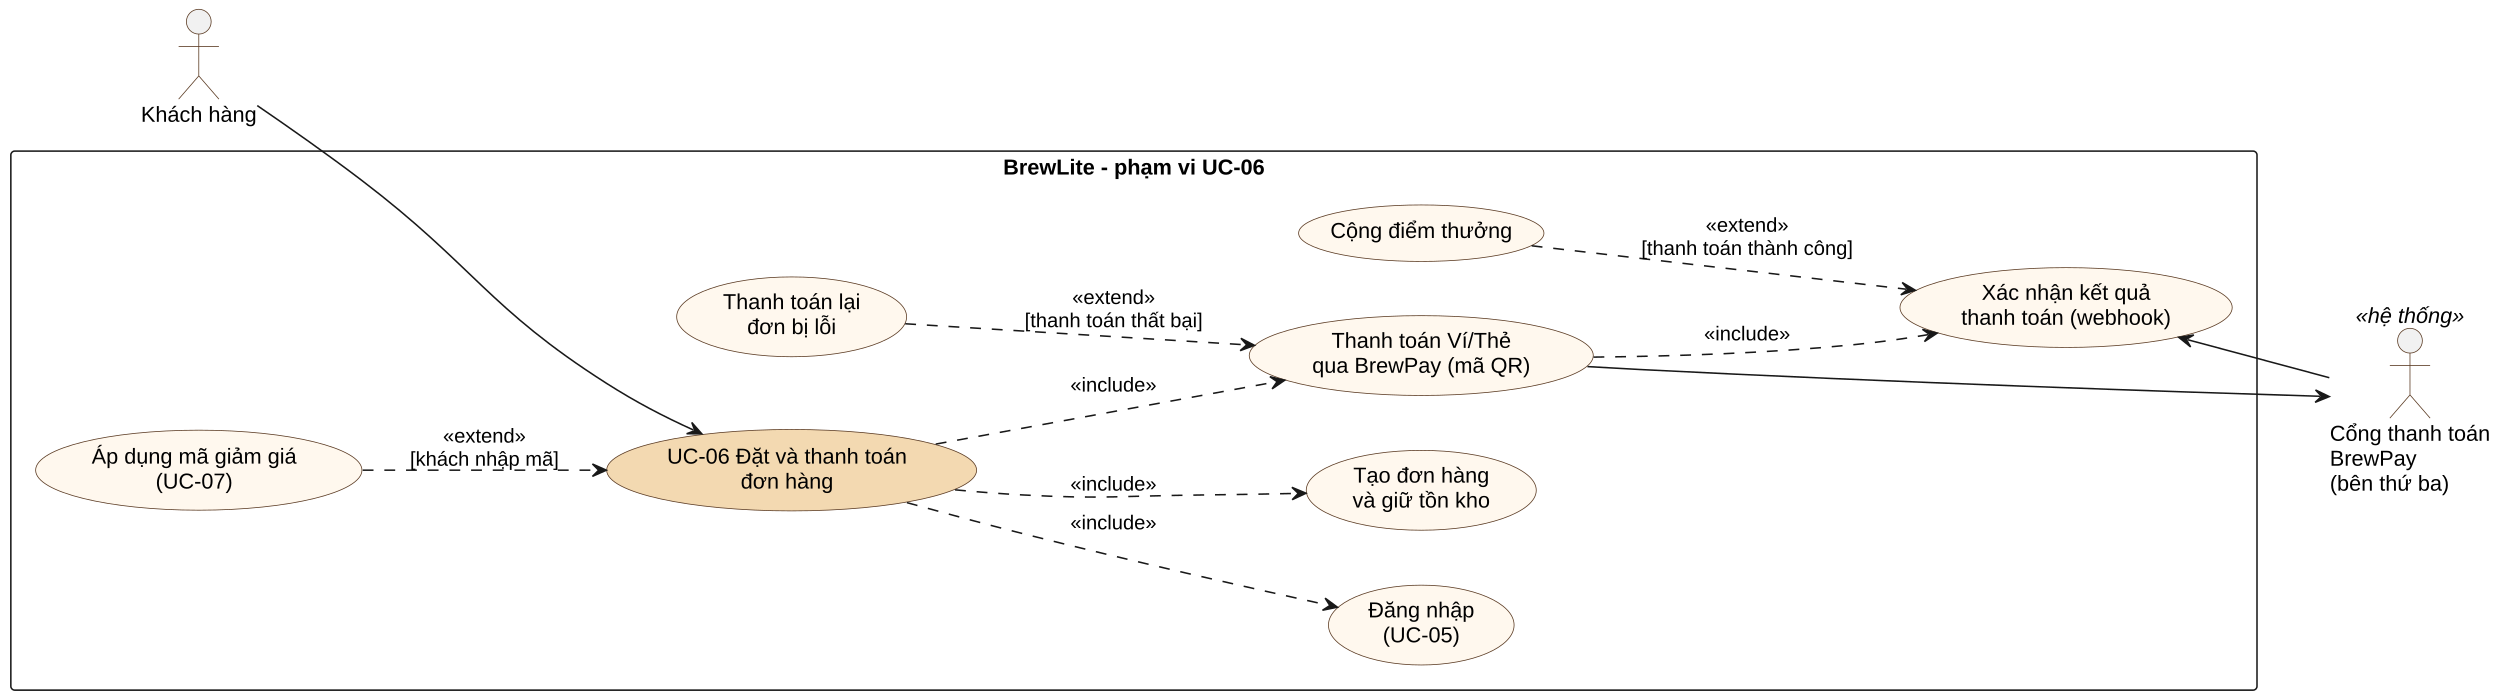
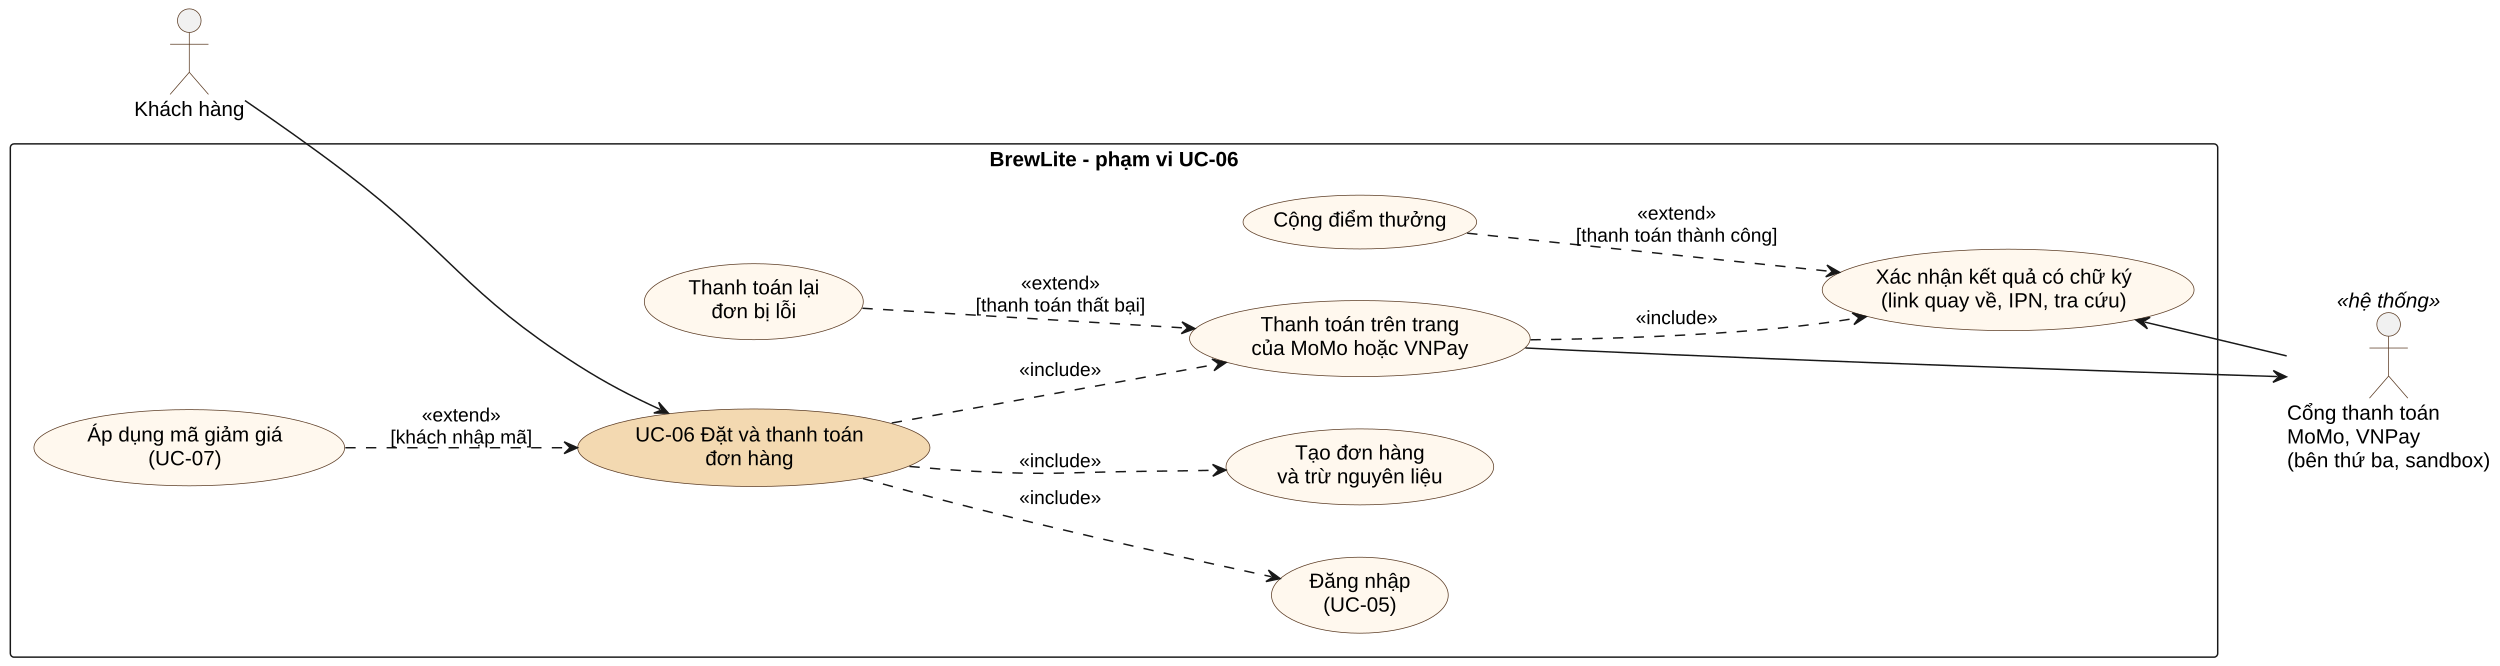
- <svg xmlns="http://www.w3.org/2000/svg" contentStyleType="text/css" height="451px" preserveAspectRatio="none" style="width:1614px;height:451px;background:#FFFFFF;" version="1.1" viewBox="0 0 1614 451" width="1614px" zoomAndPan="magnify">
+ <svg xmlns="http://www.w3.org/2000/svg" contentStyleType="text/css" height="451px" preserveAspectRatio="none" style="width:1695px;height:451px;background:#FFFFFF;" version="1.1" viewBox="0 0 1695 451" width="1695px" zoomAndPan="magnify">
  <defs />
  <g>
    <g id="cluster_BrewLite - phạm vi UC-06">
-       <rect fill="none" height="348" rx="2.5" ry="2.5" style="stroke:#181818;stroke-width:1.0;" width="1450.12" x="7" y="97.55" />
-       <text fill="#000000" font-family="Arial" font-size="14" font-weight="bold" lengthAdjust="spacing" textLength="168.814" x="647.653" y="112.682">BrewLite - phạm vi UC-06</text>
+       <rect fill="none" height="348" rx="2.5" ry="2.5" style="stroke:#181818;stroke-width:1.0;" width="1496.6" x="7" y="97.55" />
+       <text fill="#000000" font-family="Arial" font-size="14" font-weight="bold" lengthAdjust="spacing" textLength="168.814" x="670.893" y="112.682">BrewLite - phạm vi UC-06</text>
    </g>
    <g id="elem_Promo">
      <ellipse cx="128.337" cy="303.554" fill="#FFF8EE" rx="105.337" ry="25.834" style="stroke:#5A3A22;stroke-width:0.5;" />
      <text fill="#000000" font-family="Arial" font-size="14" lengthAdjust="spacing" textLength="132.303" x="59.186" y="299.32">Áp dụng mã giảm giá</text>
      <text fill="#000000" font-family="Arial" font-size="14" lengthAdjust="spacing" textLength="49.779" x="100.447" y="315.419">(UC-07)</text>
    </g>
    <g id="elem_UC06">
      <ellipse cx="511.086" cy="303.553" fill="#F3D9B1" rx="119.415" ry="26.283" style="stroke:#5A3A22;stroke-width:0.5;" />
      <text fill="#000000" font-family="Arial" font-size="14" lengthAdjust="spacing" textLength="154.868" x="430.651" y="299.32">UC-06 Đặt và thanh toán</text>
      <text fill="#000000" font-family="Arial" font-size="14" lengthAdjust="spacing" textLength="59.787" x="478.192" y="315.418">đơn hàng</text>
    </g>
    <g id="elem_Login">
-       <ellipse cx="917.574" cy="403.547" fill="#FFF8EE" rx="59.924" ry="25.767" style="stroke:#5A3A22;stroke-width:0.5;" />
-       <text fill="#000000" font-family="Arial" font-size="14" lengthAdjust="spacing" textLength="68.503" x="883.323" y="398.58">Đăng nhập</text>
-       <text fill="#000000" font-family="Arial" font-size="14" lengthAdjust="spacing" textLength="49.779" x="892.684" y="414.679">(UC-05)</text>
+       <ellipse cx="921.984" cy="403.547" fill="#FFF8EE" rx="59.924" ry="25.767" style="stroke:#5A3A22;stroke-width:0.5;" />
+       <text fill="#000000" font-family="Arial" font-size="14" lengthAdjust="spacing" textLength="68.503" x="887.733" y="398.58">Đăng nhập</text>
+       <text fill="#000000" font-family="Arial" font-size="14" lengthAdjust="spacing" textLength="49.779" x="897.095" y="414.679">(UC-05)</text>
    </g>
    <g id="elem_CreateOrder">
-       <ellipse cx="917.567" cy="316.547" fill="#FFF8EE" rx="74.246" ry="25.767" style="stroke:#5A3A22;stroke-width:0.5;" />
-       <text fill="#000000" font-family="Arial" font-size="14" lengthAdjust="spacing" textLength="87.801" x="873.666" y="311.58">Tạo đơn hàng</text>
-       <text fill="#000000" font-family="Arial" font-size="14" lengthAdjust="spacing" textLength="88.758" x="873.188" y="327.679">và giữ tồn kho</text>
+       <ellipse cx="921.984" cy="316.547" fill="#FFF8EE" rx="90.754" ry="25.767" style="stroke:#5A3A22;stroke-width:0.5;" />
+       <text fill="#000000" font-family="Arial" font-size="14" lengthAdjust="spacing" textLength="87.801" x="878.083" y="311.58">Tạo đơn hàng</text>
+       <text fill="#000000" font-family="Arial" font-size="14" lengthAdjust="spacing" textLength="112.103" x="865.933" y="327.679">và trừ nguyên liệu</text>
    </g>
    <g id="elem_Pay">
-       <ellipse cx="917.57" cy="229.547" fill="#FFF8EE" rx="111.06" ry="25.767" style="stroke:#5A3A22;stroke-width:0.5;" />
-       <text fill="#000000" font-family="Arial" font-size="14" lengthAdjust="spacing" textLength="115.965" x="859.588" y="224.58">Thanh toán Ví/Thẻ</text>
-       <text fill="#000000" font-family="Arial" font-size="14" lengthAdjust="spacing" textLength="140.82" x="847.16" y="240.679">qua BrewPay (mã QR)</text>
+       <ellipse cx="921.978" cy="229.547" fill="#FFF8EE" rx="115.478" ry="25.767" style="stroke:#5A3A22;stroke-width:0.5;" />
+       <text fill="#000000" font-family="Arial" font-size="14" lengthAdjust="spacing" textLength="134.648" x="854.655" y="224.58">Thanh toán trên trang</text>
+       <text fill="#000000" font-family="Arial" font-size="14" lengthAdjust="spacing" textLength="147.068" x="848.444" y="240.679">của MoMo hoặc VNPay</text>
    </g>
    <g id="elem_Confirm">
-       <ellipse cx="1333.867" cy="198.547" fill="#FFF8EE" rx="107.246" ry="25.767" style="stroke:#5A3A22;stroke-width:0.5;" />
-       <text fill="#000000" font-family="Arial" font-size="14" lengthAdjust="spacing" textLength="108.972" x="1279.381" y="193.58">Xác nhận kết quả</text>
-       <text fill="#000000" font-family="Arial" font-size="14" lengthAdjust="spacing" textLength="135.427" x="1266.153" y="209.679">thanh toán (webhook)</text>
+       <ellipse cx="1361.527" cy="196.554" fill="#FFF8EE" rx="126.067" ry="27.613" style="stroke:#5A3A22;stroke-width:0.5;" />
+       <text fill="#000000" font-family="Arial" font-size="14" lengthAdjust="spacing" textLength="173.585" x="1271.735" y="192.32">Xác nhận kết quả có chữ ký</text>
+       <text fill="#000000" font-family="Arial" font-size="14" lengthAdjust="spacing" textLength="166.537" x="1275.259" y="208.419">(link quay về, IPN, tra cứu)</text>
    </g>
    <g id="elem_Retry">
      <ellipse cx="511.087" cy="204.547" fill="#FFF8EE" rx="74.227" ry="25.767" style="stroke:#5A3A22;stroke-width:0.5;" />
      <text fill="#000000" font-family="Arial" font-size="14" lengthAdjust="spacing" textLength="88.731" x="466.722" y="199.58">Thanh toán lại</text>
      <text fill="#000000" font-family="Arial" font-size="14" lengthAdjust="spacing" textLength="57.435" x="482.369" y="215.679">đơn bị lỗi</text>
    </g>
    <g id="elem_Earn">
-       <ellipse cx="917.574" cy="150.549" fill="#FFF8EE" rx="79.194" ry="18.239" style="stroke:#5A3A22;stroke-width:0.5;" />
-       <text fill="#000000" font-family="Arial" font-size="14" lengthAdjust="spacing" textLength="117.394" x="858.877" y="153.631">Cộng điểm thưởng</text>
+       <ellipse cx="921.984" cy="150.549" fill="#FFF8EE" rx="79.194" ry="18.239" style="stroke:#5A3A22;stroke-width:0.5;" />
+       <text fill="#000000" font-family="Arial" font-size="14" lengthAdjust="spacing" textLength="117.394" x="863.287" y="153.631">Cộng điểm thưởng</text>
    </g>
    <g id="elem_Customer">
      <ellipse cx="128.335" cy="14" fill="#F1F1F1" rx="8" ry="8" style="stroke:#5A3A22;stroke-width:0.5;" />
      <path d="M128.335,22 L128.335,49 M115.335,30 L141.335,30 M128.335,49 L115.335,64 M128.335,49 L141.335,64 " fill="none" style="stroke:#5A3A22;stroke-width:0.5;" />
      <text fill="#000000" font-family="Arial" font-size="14" lengthAdjust="spacing" textLength="74.731" x="90.97" y="78.632">Khách hàng</text>
    </g>
    <g id="elem_Gateway">
-       <ellipse cx="1555.885" cy="219.949" fill="#F1F1F1" rx="8" ry="8" style="stroke:#5A3A22;stroke-width:0.5;" />
-       <path d="M1555.885,227.949 L1555.885,254.949 M1542.885,235.949 L1568.885,235.949 M1555.885,254.949 L1542.885,269.949 M1555.885,254.949 L1568.885,269.949 " fill="none" style="stroke:#5A3A22;stroke-width:0.5;" />
-       <text fill="#000000" font-family="Arial" font-size="14" lengthAdjust="spacing" textLength="103.53" x="1504.12" y="284.58">Cổng thanh toán</text>
-       <text fill="#000000" font-family="Arial" font-size="14" lengthAdjust="spacing" textLength="56.02" x="1504.12" y="300.679">BrewPay</text>
-       <text fill="#000000" font-family="Arial" font-size="14" lengthAdjust="spacing" textLength="77.082" x="1504.12" y="316.778">(bên thứ ba)</text>
-       <text fill="#000000" font-family="Arial" font-size="14" font-style="italic" lengthAdjust="spacing" textLength="70.068" x="1520.851" y="208.482">«hệ thống»</text>
+       <ellipse cx="1619.496" cy="219.949" fill="#F1F1F1" rx="8" ry="8" style="stroke:#5A3A22;stroke-width:0.5;" />
+       <path d="M1619.496,227.949 L1619.496,254.949 M1606.496,235.949 L1632.496,235.949 M1619.496,254.949 L1606.496,269.949 M1619.496,254.949 L1632.496,269.949 " fill="none" style="stroke:#5A3A22;stroke-width:0.5;" />
+       <text fill="#000000" font-family="Arial" font-size="14" lengthAdjust="spacing" textLength="103.53" x="1550.6" y="284.58">Cổng thanh toán</text>
+       <text fill="#000000" font-family="Arial" font-size="14" lengthAdjust="spacing" textLength="90.248" x="1550.6" y="300.679">MoMo, VNPay</text>
+       <text fill="#000000" font-family="Arial" font-size="14" lengthAdjust="spacing" textLength="137.792" x="1550.6" y="316.778">(bên thứ ba, sandbox)</text>
+       <text fill="#000000" font-family="Arial" font-size="14" font-style="italic" lengthAdjust="spacing" textLength="70.068" x="1584.462" y="208.482">«hệ thống»</text>
    </g>
    <g id="link_Customer_UC06">
      <path d="M166.08,68.17 C186.31,82 211.7,99.8 233.67,116.55 C306.22,171.85 314.73,198.56 391.67,247.55 C410.86,259.76 427.662,268.487 447.672,277.627 " fill="none" id="Customer-to-UC06" style="stroke:#181818;stroke-width:1.0;" />
      <polygon fill="#181818" points="453.13,280.12,446.606,272.742,448.582,278.043,443.282,280.019,453.13,280.12" style="stroke:#181818;stroke-width:1.0;" />
    </g>
    <g id="link_Promo_UC06">
      <path d="M234.13,303.55 C282.89,303.55 335.11,303.55 385.48,303.55 " fill="none" id="Promo-to-UC06" style="stroke:#181818;stroke-width:1.0;stroke-dasharray:7.0,7.0;" />
      <polygon fill="#181818" points="391.48,303.55,382.48,299.55,386.48,303.55,382.48,307.55,391.48,303.55" style="stroke:#181818;stroke-width:1.0;" />
      <text fill="#000000" font-family="Arial" font-size="13" lengthAdjust="spacing" textLength="53.492" x="285.982" y="285.744">«extend»</text>
      <text fill="#000000" font-family="Arial" font-size="13" lengthAdjust="spacing" textLength="96.116" x="264.67" y="300.693">[khách nhập mã]</text>
    </g>
    <g id="link_UC06_Login">
-       <path d="M585.53,324.51 C609.38,331.14 636.02,338.35 660.51,344.55 C730.38,362.24 805.681,379.279 857.581,390.719 " fill="none" id="UC06-to-Login" style="stroke:#181818;stroke-width:1.0;stroke-dasharray:7.0,7.0;" />
-       <polygon fill="#181818" points="863.44,392.01,855.512,386.166,858.557,390.934,853.79,393.979,863.44,392.01" style="stroke:#181818;stroke-width:1.0;" />
+       <path d="M585.13,324.46 C609.09,331.12 635.88,338.36 660.51,344.55 C732.01,362.51 809.305,379.656 862.065,391.026 " fill="none" id="UC06-to-Login" style="stroke:#181818;stroke-width:1.0;stroke-dasharray:7.0,7.0;" />
+       <polygon fill="#181818" points="867.93,392.29,859.975,386.484,863.042,391.237,858.289,394.304,867.93,392.29" style="stroke:#181818;stroke-width:1.0;" />
      <text fill="#000000" font-family="Arial" font-size="13" lengthAdjust="spacing" textLength="55.656" x="691.01" y="341.744">«include»</text>
    </g>
    <g id="link_UC06_CreateOrder">
-       <path d="M616.57,316.24 C631.3,317.61 646.27,318.79 660.51,319.55 C711.99,322.32 724.95,320.1 776.51,319.55 C798.15,319.32 815.671,319.009 837.151,318.548 " fill="none" id="UC06-to-CreateOrder" style="stroke:#181818;stroke-width:1.0;stroke-dasharray:7.0,7.0;" />
-       <polygon fill="#181818" points="843.15,318.42,834.066,314.614,838.151,318.527,834.238,322.612,843.15,318.42" style="stroke:#181818;stroke-width:1.0;" />
+       <path d="M616.57,316.24 C631.3,317.61 646.27,318.79 660.51,319.55 C711.99,322.32 724.95,320.09 776.51,319.55 C794.19,319.37 807.091,319.179 825.201,318.819 " fill="none" id="UC06-to-CreateOrder" style="stroke:#181818;stroke-width:1.0;stroke-dasharray:7.0,7.0;" />
+       <polygon fill="#181818" points="831.2,318.7,822.122,314.88,826.201,318.799,822.281,322.878,831.2,318.7" style="stroke:#181818;stroke-width:1.0;" />
      <text fill="#000000" font-family="Arial" font-size="13" lengthAdjust="spacing" textLength="55.656" x="691.01" y="316.744">«include»</text>
    </g>
    <g id="link_UC06_Pay">
-       <path d="M604.12,286.71 C671.73,274.34 757.088,258.731 823.508,246.571 " fill="none" id="UC06-to-Pay" style="stroke:#181818;stroke-width:1.0;stroke-dasharray:7.0,7.0;" />
-       <polygon fill="#181818" points="829.41,245.49,819.837,243.176,824.492,246.39,821.278,251.045,829.41,245.49" style="stroke:#181818;stroke-width:1.0;" />
-       <text fill="#000000" font-family="Arial" font-size="13" lengthAdjust="spacing" textLength="55.656" x="691.01" y="252.794">«include»</text>
+       <path d="M604.62,286.8 C672.47,274.53 758.186,259.008 825.366,246.858 " fill="none" id="UC06-to-Pay" style="stroke:#181818;stroke-width:1.0;stroke-dasharray:7.0,7.0;" />
+       <polygon fill="#181818" points="831.27,245.79,821.702,243.456,826.35,246.68,823.126,251.328,831.27,245.79" style="stroke:#181818;stroke-width:1.0;" />
+       <text fill="#000000" font-family="Arial" font-size="13" lengthAdjust="spacing" textLength="55.656" x="691.01" y="254.944">«include»</text>
    </g>
    <g id="link_Pay_Confirm">
-       <path d="M1028.75,230.55 C1079.91,230.05 1141.49,228.07 1196.63,222.55 C1214.19,220.79 1226.983,219.057 1244.733,216.067 " fill="none" id="Pay-to-Confirm" style="stroke:#181818;stroke-width:1.0;stroke-dasharray:7.0,7.0;" />
-       <polygon fill="#181818" points="1250.65,215.07,1241.111,212.621,1245.719,215.901,1242.439,220.509,1250.65,215.07" style="stroke:#181818;stroke-width:1.0;" />
-       <text fill="#000000" font-family="Arial" font-size="13" lengthAdjust="spacing" textLength="55.656" x="1100.13" y="219.744">«include»</text>
+       <path d="M1037.62,230.38 C1089.05,229.81 1150.4,227.82 1205.46,222.55 C1224.89,220.69 1239.635,218.784 1259.345,215.644 " fill="none" id="Pay-to-Confirm" style="stroke:#181818;stroke-width:1.0;stroke-dasharray:7.0,7.0;" />
+       <polygon fill="#181818" points="1265.27,214.7,1255.753,212.166,1260.332,215.487,1257.011,220.066,1265.27,214.7" style="stroke:#181818;stroke-width:1.0;" />
+       <text fill="#000000" font-family="Arial" font-size="13" lengthAdjust="spacing" textLength="55.656" x="1108.96" y="219.744">«include»</text>
    </g>
    <g id="link_Earn_Confirm">
-       <path d="M988.85,158.69 C1056.95,166.58 1154.82,177.919 1230.6,186.699 " fill="none" id="Earn-to-Confirm" style="stroke:#181818;stroke-width:1.0;stroke-dasharray:7.0,7.0;" />
-       <polygon fill="#181818" points="1236.56,187.39,1228.08,182.381,1231.593,186.815,1227.159,190.328,1236.56,187.39" style="stroke:#181818;stroke-width:1.0;" />
-       <text fill="#000000" font-family="Arial" font-size="13" lengthAdjust="spacing" textLength="53.492" x="1101.191" y="149.644">«extend»</text>
-       <text fill="#000000" font-family="Arial" font-size="13" lengthAdjust="spacing" textLength="136.614" x="1059.63" y="164.593">[thanh toán thành công]</text>
+       <path d="M994.75,158.09 C1063.24,165.29 1161.533,175.633 1241.253,184.013 " fill="none" id="Earn-to-Confirm" style="stroke:#181818;stroke-width:1.0;stroke-dasharray:7.0,7.0;" />
+       <polygon fill="#181818" points="1247.22,184.64,1238.688,179.721,1242.247,184.117,1237.851,187.677,1247.22,184.64" style="stroke:#181818;stroke-width:1.0;" />
+       <text fill="#000000" font-family="Arial" font-size="13" lengthAdjust="spacing" textLength="53.492" x="1110.021" y="148.934">«extend»</text>
+       <text fill="#000000" font-family="Arial" font-size="13" lengthAdjust="spacing" textLength="136.614" x="1068.46" y="163.883">[thanh toán thành công]</text>
    </g>
    <g id="link_Retry_Pay">
-       <path d="M584.4,209.02 C647.12,212.9 732.751,218.19 803.891,222.59 " fill="none" id="Retry-to-Pay" style="stroke:#181818;stroke-width:1.0;stroke-dasharray:7.0,7.0;" />
-       <polygon fill="#181818" points="809.88,222.96,801.144,218.412,804.889,222.651,800.65,226.397,809.88,222.96" style="stroke:#181818;stroke-width:1.0;" />
+       <path d="M584.72,208.99 C647.26,212.81 732.491,218.024 804.151,222.404 " fill="none" id="Retry-to-Pay" style="stroke:#181818;stroke-width:1.0;stroke-dasharray:7.0,7.0;" />
+       <polygon fill="#181818" points="810.14,222.77,801.401,218.228,805.149,222.465,800.913,226.214,810.14,222.77" style="stroke:#181818;stroke-width:1.0;" />
      <text fill="#000000" font-family="Arial" font-size="13" lengthAdjust="spacing" textLength="53.492" x="692.226" y="196.274">«extend»</text>
      <text fill="#000000" font-family="Arial" font-size="13" lengthAdjust="spacing" textLength="114.924" x="661.51" y="211.223">[thanh toán thất bại]</text>
    </g>
    <g id="link_Pay_Gateway">
-       <path d="M1024.85,236.67 C1036.25,237.35 1047.68,237.99 1058.63,238.55 C1221.15,246.88 1407.793,253.075 1497.783,255.845 " fill="none" id="Pay-to-Gateway" style="stroke:#181818;stroke-width:1.0;" />
-       <polygon fill="#181818" points="1503.78,256.03,1494.907,251.755,1498.782,255.876,1494.661,259.751,1503.78,256.03" style="stroke:#181818;stroke-width:1.0;" />
+       <path d="M1034.19,235.92 C1045.43,236.5 1056.67,237.06 1067.46,237.55 C1241.27,245.52 1440.033,252.063 1544.183,255.303 " fill="none" id="Pay-to-Gateway" style="stroke:#181818;stroke-width:1.0;" />
+       <polygon fill="#181818" points="1550.18,255.49,1541.309,251.212,1545.182,255.334,1541.06,259.208,1550.18,255.49" style="stroke:#181818;stroke-width:1.0;" />
    </g>
    <g id="link_Confirm_Gateway">
-       <path d="M1412.406,219.343 C1444.126,227.843 1474.91,236.1 1503.8,243.85 " fill="none" id="Confirm-backto-Gateway" style="stroke:#181818;stroke-width:1.0;" />
-       <polygon fill="#181818" points="1406.61,217.79,1414.268,223.983,1411.44,219.084,1416.339,216.256,1406.61,217.79" style="stroke:#181818;stroke-width:1.0;" />
+       <path d="M1453.957,218.341 C1487.237,226.271 1518.99,233.84 1550.38,241.32 " fill="none" id="Confirm-backto-Gateway" style="stroke:#181818;stroke-width:1.0;" />
+       <polygon fill="#181818" points="1448.12,216.95,1455.948,222.927,1452.984,218.109,1457.802,215.145,1448.12,216.95" style="stroke:#181818;stroke-width:1.0;" />
    </g>
  </g>
</svg>
